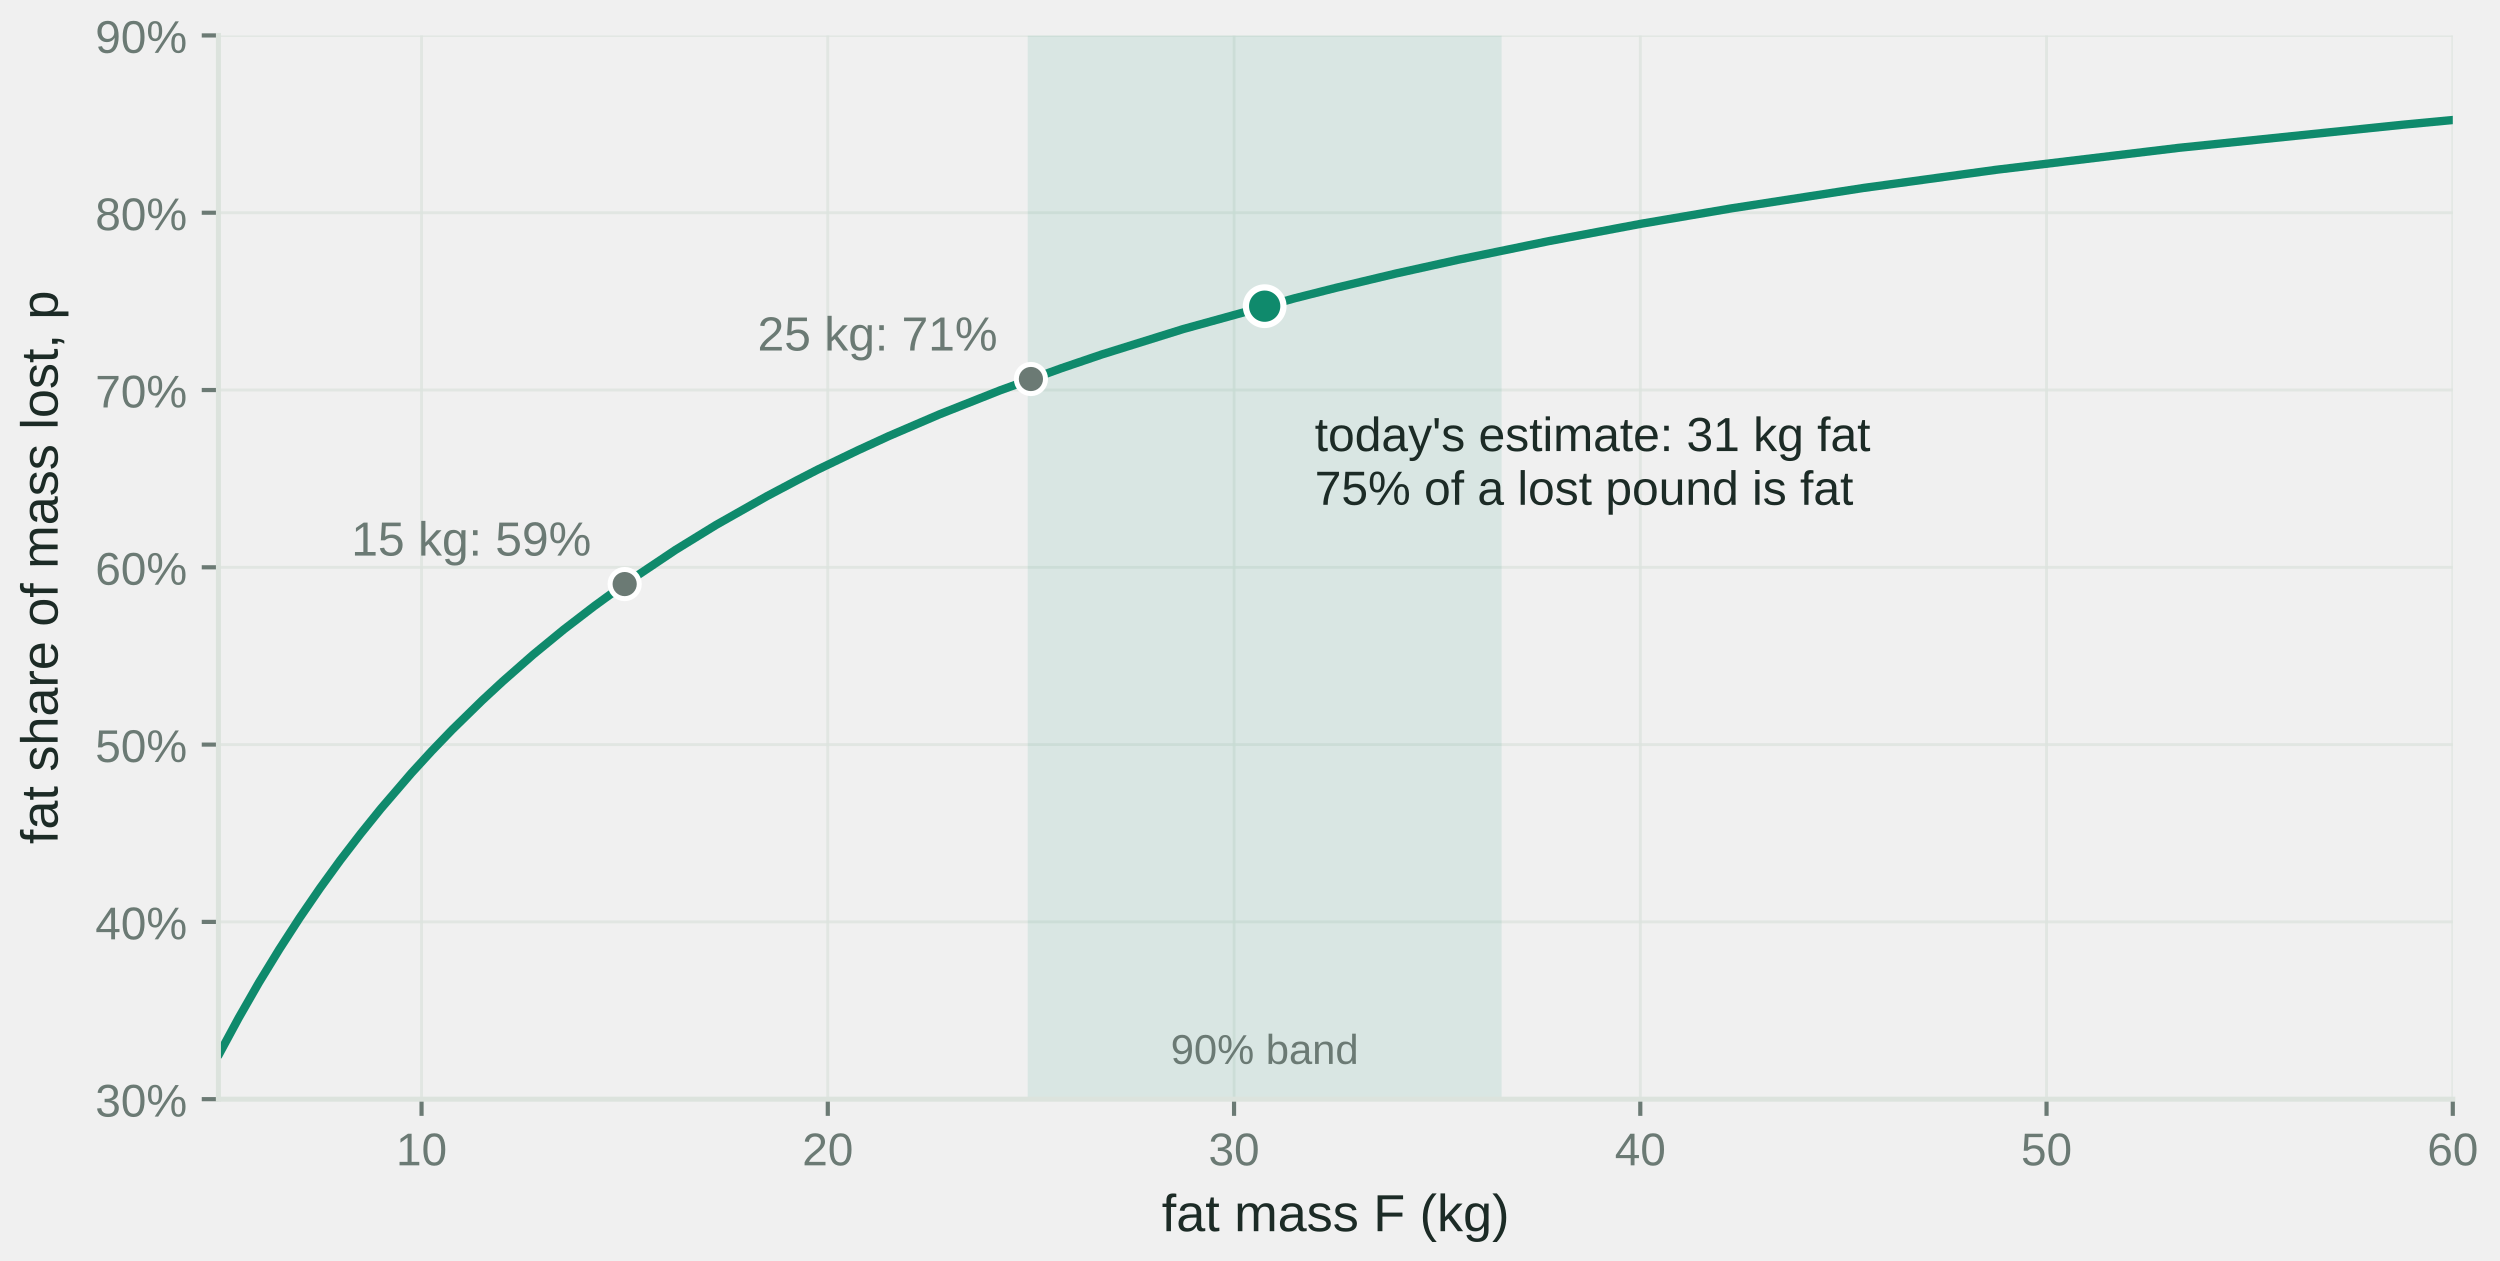
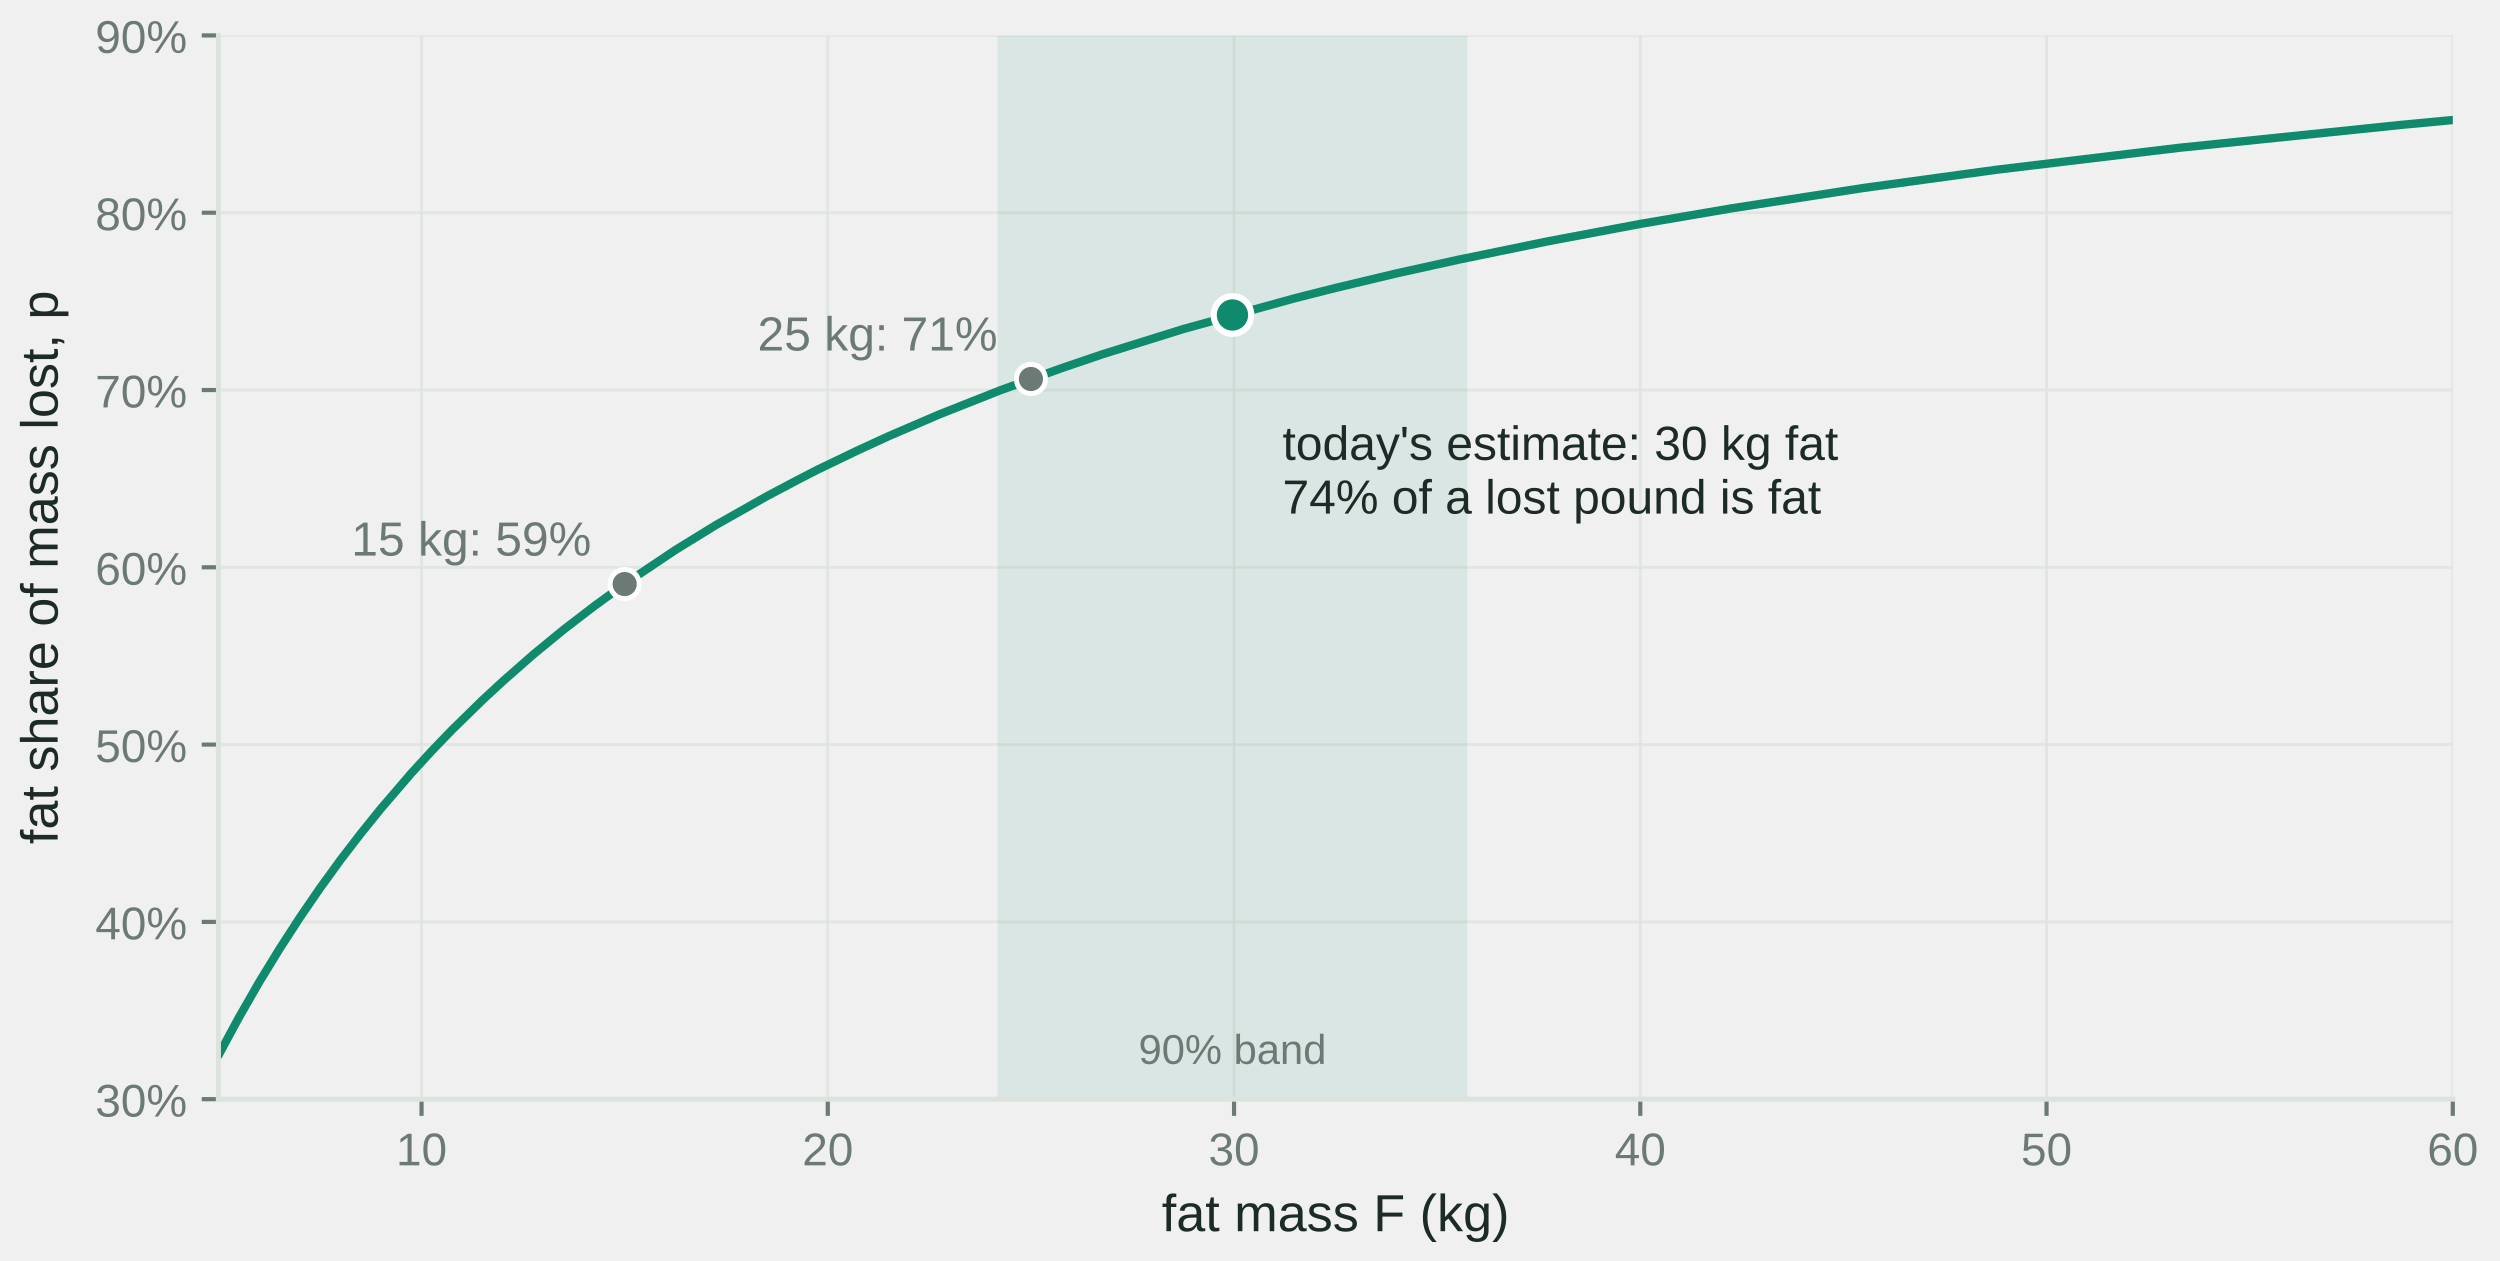
<svg xmlns="http://www.w3.org/2000/svg" xmlns:xlink="http://www.w3.org/1999/xlink" width="599.366pt" height="302.087pt" viewBox="0 0 599.366 302.087" version="1.1">
  <defs>
    <style type="text/css">*{stroke-linejoin: round; stroke-linecap: butt}</style>
  </defs>
  <g id="figure_1">
    <g id="patch_1">
      <path d="M -0 302.087  L 599.366 302.087  L 599.366 0  L -0 0  L -0 302.087  z " style="fill: none" />
    </g>
    <g id="axes_1">
      <g id="patch_2">
        <path d="M 52.367 263.523  L 588.047 263.523  L 588.047 8.499  L 52.367 8.499  L 52.367 263.523  z " style="fill: none" />
      </g>
      <g id="matplotlib.axis_1">
        <g id="xtick_1">
          <g id="line2d_1">
-             <path d="M 101.065 263.523  L 101.065 8.499  " clip-path="url(#paa3ee55433)" style="fill: none; stroke: #dce3dd; stroke-opacity: 0.75; stroke-width: 0.7; stroke-linecap: round" />
+             <path d="M 101.065 263.523  L 101.065 8.499  " clip-path="url(#p87b24b50f7)" style="fill: none; stroke: #dce3dd; stroke-opacity: 0.75; stroke-width: 0.7; stroke-linecap: round" />
          </g>
          <g id="line2d_2">
            <defs>
-               <path id="m5a3e7ec0cb" d="M 0 0  L 0 4  " style="stroke: #6b7a74" />
+               <path id="m50995544e0" d="M 0 0  L 0 4  " style="stroke: #6b7a74" />
            </defs>
            <g>
-               <use xlink:href="#m5a3e7ec0cb" x="101.065" y="263.523" style="fill: #6b7a74; stroke: #6b7a74" />
+               <use xlink:href="#m50995544e0" x="101.065" y="263.523" style="fill: #6b7a74; stroke: #6b7a74" />
            </g>
          </g>
          <g id="text_1">
            <text style="font-size: 11px; font-family: 'Source Sans Pro', 'Source Sans 3', 'Helvetica Neue', 'Arial', 'DejaVu Sans', sans-serif; text-anchor: middle; fill: #6b7a74" x="101.065" y="279.381" transform="rotate(-0 101.0651 279.3814)">10</text>
          </g>
        </g>
        <g id="xtick_2">
          <g id="line2d_3">
-             <path d="M 198.461 263.523  L 198.461 8.499  " clip-path="url(#paa3ee55433)" style="fill: none; stroke: #dce3dd; stroke-opacity: 0.75; stroke-width: 0.7; stroke-linecap: round" />
+             <path d="M 198.461 263.523  L 198.461 8.499  " clip-path="url(#p87b24b50f7)" style="fill: none; stroke: #dce3dd; stroke-opacity: 0.75; stroke-width: 0.7; stroke-linecap: round" />
          </g>
          <g id="line2d_4">
            <g>
-               <use xlink:href="#m5a3e7ec0cb" x="198.461" y="263.523" style="fill: #6b7a74; stroke: #6b7a74" />
+               <use xlink:href="#m50995544e0" x="198.461" y="263.523" style="fill: #6b7a74; stroke: #6b7a74" />
            </g>
          </g>
          <g id="text_2">
            <text style="font-size: 11px; font-family: 'Source Sans Pro', 'Source Sans 3', 'Helvetica Neue', 'Arial', 'DejaVu Sans', sans-serif; text-anchor: middle; fill: #6b7a74" x="198.461" y="279.381" transform="rotate(-0 198.4614 279.3814)">20</text>
          </g>
        </g>
        <g id="xtick_3">
          <g id="line2d_5">
-             <path d="M 295.858 263.523  L 295.858 8.499  " clip-path="url(#paa3ee55433)" style="fill: none; stroke: #dce3dd; stroke-opacity: 0.75; stroke-width: 0.7; stroke-linecap: round" />
+             <path d="M 295.858 263.523  L 295.858 8.499  " clip-path="url(#p87b24b50f7)" style="fill: none; stroke: #dce3dd; stroke-opacity: 0.75; stroke-width: 0.7; stroke-linecap: round" />
          </g>
          <g id="line2d_6">
            <g>
-               <use xlink:href="#m5a3e7ec0cb" x="295.858" y="263.523" style="fill: #6b7a74; stroke: #6b7a74" />
+               <use xlink:href="#m50995544e0" x="295.858" y="263.523" style="fill: #6b7a74; stroke: #6b7a74" />
            </g>
          </g>
          <g id="text_3">
            <text style="font-size: 11px; font-family: 'Source Sans Pro', 'Source Sans 3', 'Helvetica Neue', 'Arial', 'DejaVu Sans', sans-serif; text-anchor: middle; fill: #6b7a74" x="295.858" y="279.381" transform="rotate(-0 295.8578 279.3814)">30</text>
          </g>
        </g>
        <g id="xtick_4">
          <g id="line2d_7">
-             <path d="M 393.254 263.523  L 393.254 8.499  " clip-path="url(#paa3ee55433)" style="fill: none; stroke: #dce3dd; stroke-opacity: 0.75; stroke-width: 0.7; stroke-linecap: round" />
+             <path d="M 393.254 263.523  L 393.254 8.499  " clip-path="url(#p87b24b50f7)" style="fill: none; stroke: #dce3dd; stroke-opacity: 0.75; stroke-width: 0.7; stroke-linecap: round" />
          </g>
          <g id="line2d_8">
            <g>
-               <use xlink:href="#m5a3e7ec0cb" x="393.254" y="263.523" style="fill: #6b7a74; stroke: #6b7a74" />
+               <use xlink:href="#m50995544e0" x="393.254" y="263.523" style="fill: #6b7a74; stroke: #6b7a74" />
            </g>
          </g>
          <g id="text_4">
            <text style="font-size: 11px; font-family: 'Source Sans Pro', 'Source Sans 3', 'Helvetica Neue', 'Arial', 'DejaVu Sans', sans-serif; text-anchor: middle; fill: #6b7a74" x="393.254" y="279.381" transform="rotate(-0 393.2541 279.3814)">40</text>
          </g>
        </g>
        <g id="xtick_5">
          <g id="line2d_9">
-             <path d="M 490.651 263.523  L 490.651 8.499  " clip-path="url(#paa3ee55433)" style="fill: none; stroke: #dce3dd; stroke-opacity: 0.75; stroke-width: 0.7; stroke-linecap: round" />
+             <path d="M 490.651 263.523  L 490.651 8.499  " clip-path="url(#p87b24b50f7)" style="fill: none; stroke: #dce3dd; stroke-opacity: 0.75; stroke-width: 0.7; stroke-linecap: round" />
          </g>
          <g id="line2d_10">
            <g>
-               <use xlink:href="#m5a3e7ec0cb" x="490.651" y="263.523" style="fill: #6b7a74; stroke: #6b7a74" />
+               <use xlink:href="#m50995544e0" x="490.651" y="263.523" style="fill: #6b7a74; stroke: #6b7a74" />
            </g>
          </g>
          <g id="text_5">
            <text style="font-size: 11px; font-family: 'Source Sans Pro', 'Source Sans 3', 'Helvetica Neue', 'Arial', 'DejaVu Sans', sans-serif; text-anchor: middle; fill: #6b7a74" x="490.651" y="279.381" transform="rotate(-0 490.6505 279.3814)">50</text>
          </g>
        </g>
        <g id="xtick_6">
          <g id="line2d_11">
-             <path d="M 588.047 263.523  L 588.047 8.499  " clip-path="url(#paa3ee55433)" style="fill: none; stroke: #dce3dd; stroke-opacity: 0.75; stroke-width: 0.7; stroke-linecap: round" />
+             <path d="M 588.047 263.523  L 588.047 8.499  " clip-path="url(#p87b24b50f7)" style="fill: none; stroke: #dce3dd; stroke-opacity: 0.75; stroke-width: 0.7; stroke-linecap: round" />
          </g>
          <g id="line2d_12">
            <g>
-               <use xlink:href="#m5a3e7ec0cb" x="588.047" y="263.523" style="fill: #6b7a74; stroke: #6b7a74" />
+               <use xlink:href="#m50995544e0" x="588.047" y="263.523" style="fill: #6b7a74; stroke: #6b7a74" />
            </g>
          </g>
          <g id="text_6">
            <text style="font-size: 11px; font-family: 'Source Sans Pro', 'Source Sans 3', 'Helvetica Neue', 'Arial', 'DejaVu Sans', sans-serif; text-anchor: middle; fill: #6b7a74" x="588.047" y="279.381" transform="rotate(-0 588.0469 279.3814)">60</text>
          </g>
        </g>
        <g id="text_7">
          <text style="font-size: 12.5px; font-family: 'Source Sans Pro', 'Source Sans 3', 'Helvetica Neue', 'Arial', 'DejaVu Sans', sans-serif; text-anchor: middle; fill: #1c2b26" x="320.207" y="295.167" transform="rotate(-0 320.2069 295.1671)">fat mass F (kg)</text>
        </g>
      </g>
      <g id="matplotlib.axis_2">
        <g id="ytick_1">
          <g id="line2d_13">
-             <path d="M 52.367 263.523  L 588.047 263.523  " clip-path="url(#paa3ee55433)" style="fill: none; stroke: #dce3dd; stroke-opacity: 0.75; stroke-width: 0.7; stroke-linecap: round" />
+             <path d="M 52.367 263.523  L 588.047 263.523  " clip-path="url(#p87b24b50f7)" style="fill: none; stroke: #dce3dd; stroke-opacity: 0.75; stroke-width: 0.7; stroke-linecap: round" />
          </g>
          <g id="line2d_14">
            <defs>
-               <path id="m1e7ec3d732" d="M 0 0  L -4 0  " style="stroke: #6b7a74" />
+               <path id="mb740cf989e" d="M 0 0  L -4 0  " style="stroke: #6b7a74" />
            </defs>
            <g>
-               <use xlink:href="#m1e7ec3d732" x="52.367" y="263.523" style="fill: #6b7a74; stroke: #6b7a74" />
+               <use xlink:href="#mb740cf989e" x="52.367" y="263.523" style="fill: #6b7a74; stroke: #6b7a74" />
            </g>
          </g>
          <g id="text_8">
            <text style="font-size: 11px; font-family: 'Source Sans Pro', 'Source Sans 3', 'Helvetica Neue', 'Arial', 'DejaVu Sans', sans-serif; text-anchor: end; fill: #6b7a74" x="44.867" y="267.702" transform="rotate(-0 44.86688 267.7023)">30%</text>
          </g>
        </g>
        <g id="ytick_2">
          <g id="line2d_15">
-             <path d="M 52.367 221.019  L 588.047 221.019  " clip-path="url(#paa3ee55433)" style="fill: none; stroke: #dce3dd; stroke-opacity: 0.75; stroke-width: 0.7; stroke-linecap: round" />
+             <path d="M 52.367 221.019  L 588.047 221.019  " clip-path="url(#p87b24b50f7)" style="fill: none; stroke: #dce3dd; stroke-opacity: 0.75; stroke-width: 0.7; stroke-linecap: round" />
          </g>
          <g id="line2d_16">
            <g>
-               <use xlink:href="#m1e7ec3d732" x="52.367" y="221.019" style="fill: #6b7a74; stroke: #6b7a74" />
+               <use xlink:href="#mb740cf989e" x="52.367" y="221.019" style="fill: #6b7a74; stroke: #6b7a74" />
            </g>
          </g>
          <g id="text_9">
            <text style="font-size: 11px; font-family: 'Source Sans Pro', 'Source Sans 3', 'Helvetica Neue', 'Arial', 'DejaVu Sans', sans-serif; text-anchor: end; fill: #6b7a74" x="44.867" y="225.198" transform="rotate(-0 44.86688 225.1983)">40%</text>
          </g>
        </g>
        <g id="ytick_3">
          <g id="line2d_17">
-             <path d="M 52.367 178.515  L 588.047 178.515  " clip-path="url(#paa3ee55433)" style="fill: none; stroke: #dce3dd; stroke-opacity: 0.75; stroke-width: 0.7; stroke-linecap: round" />
+             <path d="M 52.367 178.515  L 588.047 178.515  " clip-path="url(#p87b24b50f7)" style="fill: none; stroke: #dce3dd; stroke-opacity: 0.75; stroke-width: 0.7; stroke-linecap: round" />
          </g>
          <g id="line2d_18">
            <g>
-               <use xlink:href="#m1e7ec3d732" x="52.367" y="178.515" style="fill: #6b7a74; stroke: #6b7a74" />
+               <use xlink:href="#mb740cf989e" x="52.367" y="178.515" style="fill: #6b7a74; stroke: #6b7a74" />
            </g>
          </g>
          <g id="text_10">
            <text style="font-size: 11px; font-family: 'Source Sans Pro', 'Source Sans 3', 'Helvetica Neue', 'Arial', 'DejaVu Sans', sans-serif; text-anchor: end; fill: #6b7a74" x="44.867" y="182.694" transform="rotate(-0 44.86688 182.6943)">50%</text>
          </g>
        </g>
        <g id="ytick_4">
          <g id="line2d_19">
-             <path d="M 52.367 136.011  L 588.047 136.011  " clip-path="url(#paa3ee55433)" style="fill: none; stroke: #dce3dd; stroke-opacity: 0.75; stroke-width: 0.7; stroke-linecap: round" />
+             <path d="M 52.367 136.011  L 588.047 136.011  " clip-path="url(#p87b24b50f7)" style="fill: none; stroke: #dce3dd; stroke-opacity: 0.75; stroke-width: 0.7; stroke-linecap: round" />
          </g>
          <g id="line2d_20">
            <g>
-               <use xlink:href="#m1e7ec3d732" x="52.367" y="136.011" style="fill: #6b7a74; stroke: #6b7a74" />
+               <use xlink:href="#mb740cf989e" x="52.367" y="136.011" style="fill: #6b7a74; stroke: #6b7a74" />
            </g>
          </g>
          <g id="text_11">
            <text style="font-size: 11px; font-family: 'Source Sans Pro', 'Source Sans 3', 'Helvetica Neue', 'Arial', 'DejaVu Sans', sans-serif; text-anchor: end; fill: #6b7a74" x="44.867" y="140.19" transform="rotate(-0 44.86688 140.1903)">60%</text>
          </g>
        </g>
        <g id="ytick_5">
          <g id="line2d_21">
-             <path d="M 52.367 93.507  L 588.047 93.507  " clip-path="url(#paa3ee55433)" style="fill: none; stroke: #dce3dd; stroke-opacity: 0.75; stroke-width: 0.7; stroke-linecap: round" />
+             <path d="M 52.367 93.507  L 588.047 93.507  " clip-path="url(#p87b24b50f7)" style="fill: none; stroke: #dce3dd; stroke-opacity: 0.75; stroke-width: 0.7; stroke-linecap: round" />
          </g>
          <g id="line2d_22">
            <g>
-               <use xlink:href="#m1e7ec3d732" x="52.367" y="93.507" style="fill: #6b7a74; stroke: #6b7a74" />
+               <use xlink:href="#mb740cf989e" x="52.367" y="93.507" style="fill: #6b7a74; stroke: #6b7a74" />
            </g>
          </g>
          <g id="text_12">
            <text style="font-size: 11px; font-family: 'Source Sans Pro', 'Source Sans 3', 'Helvetica Neue', 'Arial', 'DejaVu Sans', sans-serif; text-anchor: end; fill: #6b7a74" x="44.867" y="97.686" transform="rotate(-0 44.86688 97.68628)">70%</text>
          </g>
        </g>
        <g id="ytick_6">
          <g id="line2d_23">
-             <path d="M 52.367 51.003  L 588.047 51.003  " clip-path="url(#paa3ee55433)" style="fill: none; stroke: #dce3dd; stroke-opacity: 0.75; stroke-width: 0.7; stroke-linecap: round" />
+             <path d="M 52.367 51.003  L 588.047 51.003  " clip-path="url(#p87b24b50f7)" style="fill: none; stroke: #dce3dd; stroke-opacity: 0.75; stroke-width: 0.7; stroke-linecap: round" />
          </g>
          <g id="line2d_24">
            <g>
-               <use xlink:href="#m1e7ec3d732" x="52.367" y="51.003" style="fill: #6b7a74; stroke: #6b7a74" />
+               <use xlink:href="#mb740cf989e" x="52.367" y="51.003" style="fill: #6b7a74; stroke: #6b7a74" />
            </g>
          </g>
          <g id="text_13">
            <text style="font-size: 11px; font-family: 'Source Sans Pro', 'Source Sans 3', 'Helvetica Neue', 'Arial', 'DejaVu Sans', sans-serif; text-anchor: end; fill: #6b7a74" x="44.867" y="55.182" transform="rotate(-0 44.86688 55.18228)">80%</text>
          </g>
        </g>
        <g id="ytick_7">
          <g id="line2d_25">
-             <path d="M 52.367 8.499  L 588.047 8.499  " clip-path="url(#paa3ee55433)" style="fill: none; stroke: #dce3dd; stroke-opacity: 0.75; stroke-width: 0.7; stroke-linecap: round" />
+             <path d="M 52.367 8.499  L 588.047 8.499  " clip-path="url(#p87b24b50f7)" style="fill: none; stroke: #dce3dd; stroke-opacity: 0.75; stroke-width: 0.7; stroke-linecap: round" />
          </g>
          <g id="line2d_26">
            <g>
-               <use xlink:href="#m1e7ec3d732" x="52.367" y="8.499" style="fill: #6b7a74; stroke: #6b7a74" />
+               <use xlink:href="#mb740cf989e" x="52.367" y="8.499" style="fill: #6b7a74; stroke: #6b7a74" />
            </g>
          </g>
          <g id="text_14">
            <text style="font-size: 11px; font-family: 'Source Sans Pro', 'Source Sans 3', 'Helvetica Neue', 'Arial', 'DejaVu Sans', sans-serif; text-anchor: end; fill: #6b7a74" x="44.867" y="12.678" transform="rotate(-0 44.86688 12.67828)">90%</text>
          </g>
        </g>
        <g id="text_15">
          <text style="font-size: 12.5px; font-family: 'Source Sans Pro', 'Source Sans 3', 'Helvetica Neue', 'Arial', 'DejaVu Sans', sans-serif; text-anchor: middle; fill: #1c2b26" x="13.818" y="136.011" transform="rotate(-90 13.81805 136.0111)">fat share of mass lost, p</text>
        </g>
      </g>
      <g id="patch_3">
-         <path d="M 246.389 263.523  L 360.014 263.523  L 360.014 8.499  L 246.389 8.499  z " clip-path="url(#paa3ee55433)" style="fill: #0f8a6c; opacity: 0.1" />
+         <path d="M 239.162 263.523  L 351.794 263.523  L 351.794 8.499  L 239.162 8.499  z " clip-path="url(#p87b24b50f7)" style="fill: #0f8a6c; opacity: 0.1" />
      </g>
      <g id="line2d_27">
-         <path d="M 52.367 253.025  L 57.237 244.014  L 62.107 235.513  L 66.976 227.565  L 71.846 220.042  L 76.716 212.943  L 81.586 206.228  L 86.456 199.895  L 91.325 193.859  L 98.63 185.358  L 103.5 180.045  L 108.37 174.987  L 115.675 167.847  L 120.544 163.341  L 127.849 156.923  L 135.154 150.93  L 142.459 145.32  L 149.763 140.007  L 161.938 131.846  L 171.677 125.853  L 183.852 118.967  L 191.157 115.099  L 196.027 112.591  L 205.766 107.916  L 213.071 104.558  L 225.245 99.33  L 239.855 93.55  L 254.464 88.279  L 264.204 84.964  L 283.683 78.886  L 310.467 71.49  L 320.207 69.025  L 334.816 65.54  L 349.426 62.309  L 371.34 57.804  L 393.254 53.681  L 415.168 49.941  L 446.822 45.053  L 478.476 40.717  L 522.304 35.447  L 575.872 29.921  L 588.047 28.774  L 588.047 28.774  " clip-path="url(#paa3ee55433)" style="fill: none; stroke: #0f8a6c; stroke-width: 2; stroke-linecap: round" />
+         <path d="M 52.367 253.025  L 57.237 244.014  L 62.107 235.513  L 66.976 227.565  L 71.846 220.042  L 76.716 212.943  L 81.586 206.228  L 86.456 199.895  L 91.325 193.859  L 98.63 185.358  L 103.5 180.045  L 108.37 174.987  L 115.675 167.847  L 120.544 163.341  L 127.849 156.923  L 135.154 150.93  L 142.459 145.32  L 149.763 140.007  L 161.938 131.846  L 171.677 125.853  L 183.852 118.967  L 191.157 115.099  L 196.027 112.591  L 205.766 107.916  L 213.071 104.558  L 225.245 99.33  L 239.855 93.55  L 254.464 88.279  L 264.204 84.964  L 283.683 78.886  L 310.467 71.49  L 320.207 69.025  L 334.816 65.54  L 349.426 62.309  L 371.34 57.804  L 393.254 53.681  L 415.168 49.941  L 446.822 45.053  L 478.476 40.717  L 522.304 35.447  L 575.872 29.921  L 588.047 28.774  L 588.047 28.774  " clip-path="url(#p87b24b50f7)" style="fill: none; stroke: #0f8a6c; stroke-width: 2; stroke-linecap: round" />
      </g>
      <g id="patch_4">
        <path d="M 52.367 263.523  L 52.367 8.499  " style="fill: none; stroke: #dce3dd; stroke-width: 1.2; stroke-linejoin: miter; stroke-linecap: square" />
      </g>
      <g id="patch_5">
        <path d="M 52.367 263.523  L 588.047 263.523  " style="fill: none; stroke: #dce3dd; stroke-width: 1.2; stroke-linejoin: miter; stroke-linecap: square" />
      </g>
      <g id="text_16">
-         <text style="font-size: 11.5px; font-family: 'Source Sans Pro', 'Source Sans 3', 'Helvetica Neue', 'Arial', 'DejaVu Sans', sans-serif; fill: #1c2b26" transform="translate(315.2015 108.1449)">today's estimate: 31 kg fat</text>
-         <text style="font-size: 11.5px; font-family: 'Source Sans Pro', 'Source Sans 3', 'Helvetica Neue', 'Arial', 'DejaVu Sans', sans-serif; fill: #1c2b26" transform="translate(315.2015 121.0224)">75% of a lost pound is fat</text>
+         <text style="font-size: 11.5px; font-family: 'Source Sans Pro', 'Source Sans 3', 'Helvetica Neue', 'Arial', 'DejaVu Sans', sans-serif; fill: #1c2b26" transform="translate(307.4779 110.2553)">today's estimate: 30 kg fat</text>
+         <text style="font-size: 11.5px; font-family: 'Source Sans Pro', 'Source Sans 3', 'Helvetica Neue', 'Arial', 'DejaVu Sans', sans-serif; fill: #1c2b26" transform="translate(307.4779 123.1328)">74% of a lost pound is fat</text>
      </g>
      <g id="text_17">
        <text style="font-size: 11.5px; font-family: 'Source Sans Pro', 'Source Sans 3', 'Helvetica Neue', 'Arial', 'DejaVu Sans', sans-serif; text-anchor: end; fill: #6b7a74" x="141.763" y="133.201" transform="rotate(-0 141.7632 133.2005)">15 kg: 59%</text>
      </g>
      <g id="text_18">
        <text style="font-size: 11.5px; font-family: 'Source Sans Pro', 'Source Sans 3', 'Helvetica Neue', 'Arial', 'DejaVu Sans', sans-serif; text-anchor: end; fill: #6b7a74" x="239.16" y="84.039" transform="rotate(-0 239.1596 84.03893)">25 kg: 71%</text>
      </g>
      <g id="text_19">
-         <text style="font-size: 10px; font-family: 'Source Sans Pro', 'Source Sans 3', 'Helvetica Neue', 'Arial', 'DejaVu Sans', sans-serif; text-anchor: middle; fill: #6b7a74" x="303.201" y="255.068" transform="rotate(-0 303.2015 255.0679)">90% band</text>
+         <text style="font-size: 10px; font-family: 'Source Sans Pro', 'Source Sans 3', 'Helvetica Neue', 'Arial', 'DejaVu Sans', sans-serif; text-anchor: middle; fill: #6b7a74" x="295.478" y="255.068" transform="rotate(-0 295.4779 255.0679)">90% band</text>
      </g>
      <g id="line2d_28">
        <defs>
-           <path id="mbd0ac4e2c3" d="M 0 4.5  C 1.193 4.5 2.338 4.026 3.182 3.182  C 4.026 2.338 4.5 1.193 4.5 0  C 4.5 -1.193 4.026 -2.338 3.182 -3.182  C 2.338 -4.026 1.193 -4.5 0 -4.5  C -1.193 -4.5 -2.338 -4.026 -3.182 -3.182  C -4.026 -2.338 -4.5 -1.193 -4.5 0  C -4.5 1.193 -4.026 2.338 -3.182 3.182  C -2.338 4.026 -1.193 4.5 0 4.5  z " style="stroke: #ffffff; stroke-width: 1.5" />
+           <path id="me7b3c02824" d="M 0 4.5  C 1.193 4.5 2.338 4.026 3.182 3.182  C 4.026 2.338 4.5 1.193 4.5 0  C 4.5 -1.193 4.026 -2.338 3.182 -3.182  C 2.338 -4.026 1.193 -4.5 0 -4.5  C -1.193 -4.5 -2.338 -4.026 -3.182 -3.182  C -4.026 -2.338 -4.5 -1.193 -4.5 0  C -4.5 1.193 -4.026 2.338 -3.182 3.182  C -2.338 4.026 -1.193 4.5 0 4.5  z " style="stroke: #ffffff; stroke-width: 1.5" />
        </defs>
-         <g clip-path="url(#paa3ee55433)">
-           <use xlink:href="#mbd0ac4e2c3" x="303.201" y="73.407" style="fill: #0f8a6c; stroke: #ffffff; stroke-width: 1.5" />
+         <g clip-path="url(#p87b24b50f7)">
+           <use xlink:href="#me7b3c02824" x="295.478" y="75.517" style="fill: #0f8a6c; stroke: #ffffff; stroke-width: 1.5" />
        </g>
      </g>
      <g id="line2d_29">
        <defs>
-           <path id="mcbe6ed523c" d="M 0 3.5  C 0.928 3.5 1.819 3.131 2.475 2.475  C 3.131 1.819 3.5 0.928 3.5 0  C 3.5 -0.928 3.131 -1.819 2.475 -2.475  C 1.819 -3.131 0.928 -3.5 0 -3.5  C -0.928 -3.5 -1.819 -3.131 -2.475 -2.475  C -3.131 -1.819 -3.5 -0.928 -3.5 0  C -3.5 0.928 -3.131 1.819 -2.475 2.475  C -1.819 3.131 -0.928 3.5 0 3.5  z " style="stroke: #ffffff; stroke-width: 1.2" />
+           <path id="ma72767faf6" d="M 0 3.5  C 0.928 3.5 1.819 3.131 2.475 2.475  C 3.131 1.819 3.5 0.928 3.5 0  C 3.5 -0.928 3.131 -1.819 2.475 -2.475  C 1.819 -3.131 0.928 -3.5 0 -3.5  C -0.928 -3.5 -1.819 -3.131 -2.475 -2.475  C -3.131 -1.819 -3.5 -0.928 -3.5 0  C -3.5 0.928 -3.131 1.819 -2.475 2.475  C -1.819 3.131 -0.928 3.5 0 3.5  z " style="stroke: #ffffff; stroke-width: 1.2" />
        </defs>
-         <g clip-path="url(#paa3ee55433)">
-           <use xlink:href="#mcbe6ed523c" x="149.763" y="140.027" style="fill: #6b7a74; stroke: #ffffff; stroke-width: 1.2" />
+         <g clip-path="url(#p87b24b50f7)">
+           <use xlink:href="#ma72767faf6" x="149.763" y="140.027" style="fill: #6b7a74; stroke: #ffffff; stroke-width: 1.2" />
        </g>
      </g>
      <g id="line2d_30">
-         <g clip-path="url(#paa3ee55433)">
-           <use xlink:href="#mcbe6ed523c" x="247.16" y="90.866" style="fill: #6b7a74; stroke: #ffffff; stroke-width: 1.2" />
+         <g clip-path="url(#p87b24b50f7)">
+           <use xlink:href="#ma72767faf6" x="247.16" y="90.866" style="fill: #6b7a74; stroke: #ffffff; stroke-width: 1.2" />
        </g>
      </g>
    </g>
  </g>
  <defs>
-     <clipPath id="paa3ee55433">
+     <clipPath id="p87b24b50f7">
      <rect x="52.367" y="8.499" width="535.68" height="255.024" />
    </clipPath>
  </defs>
</svg>
